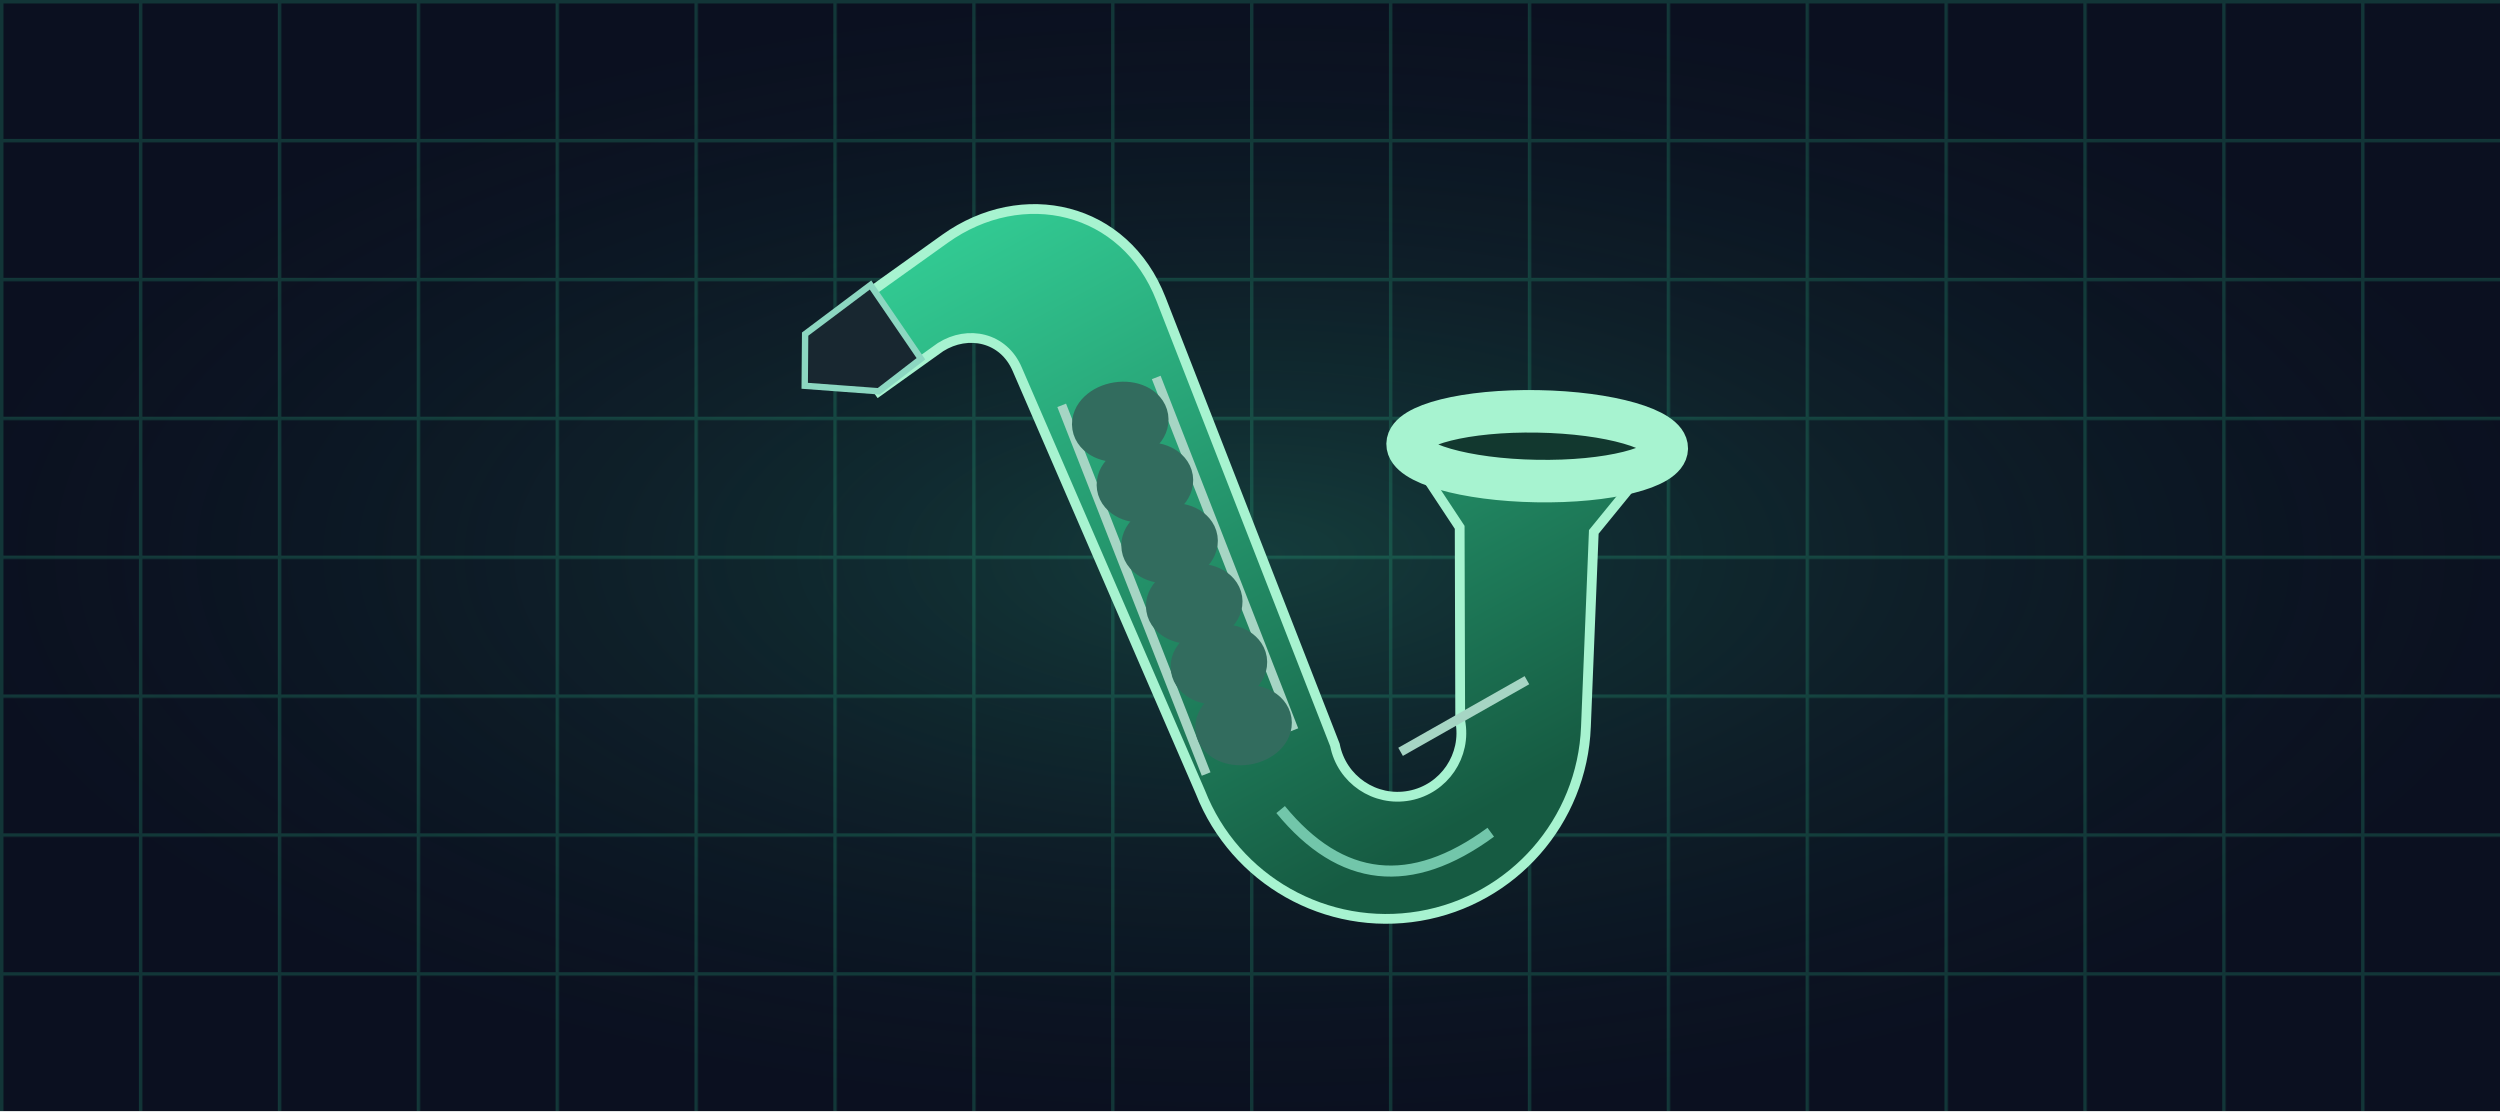
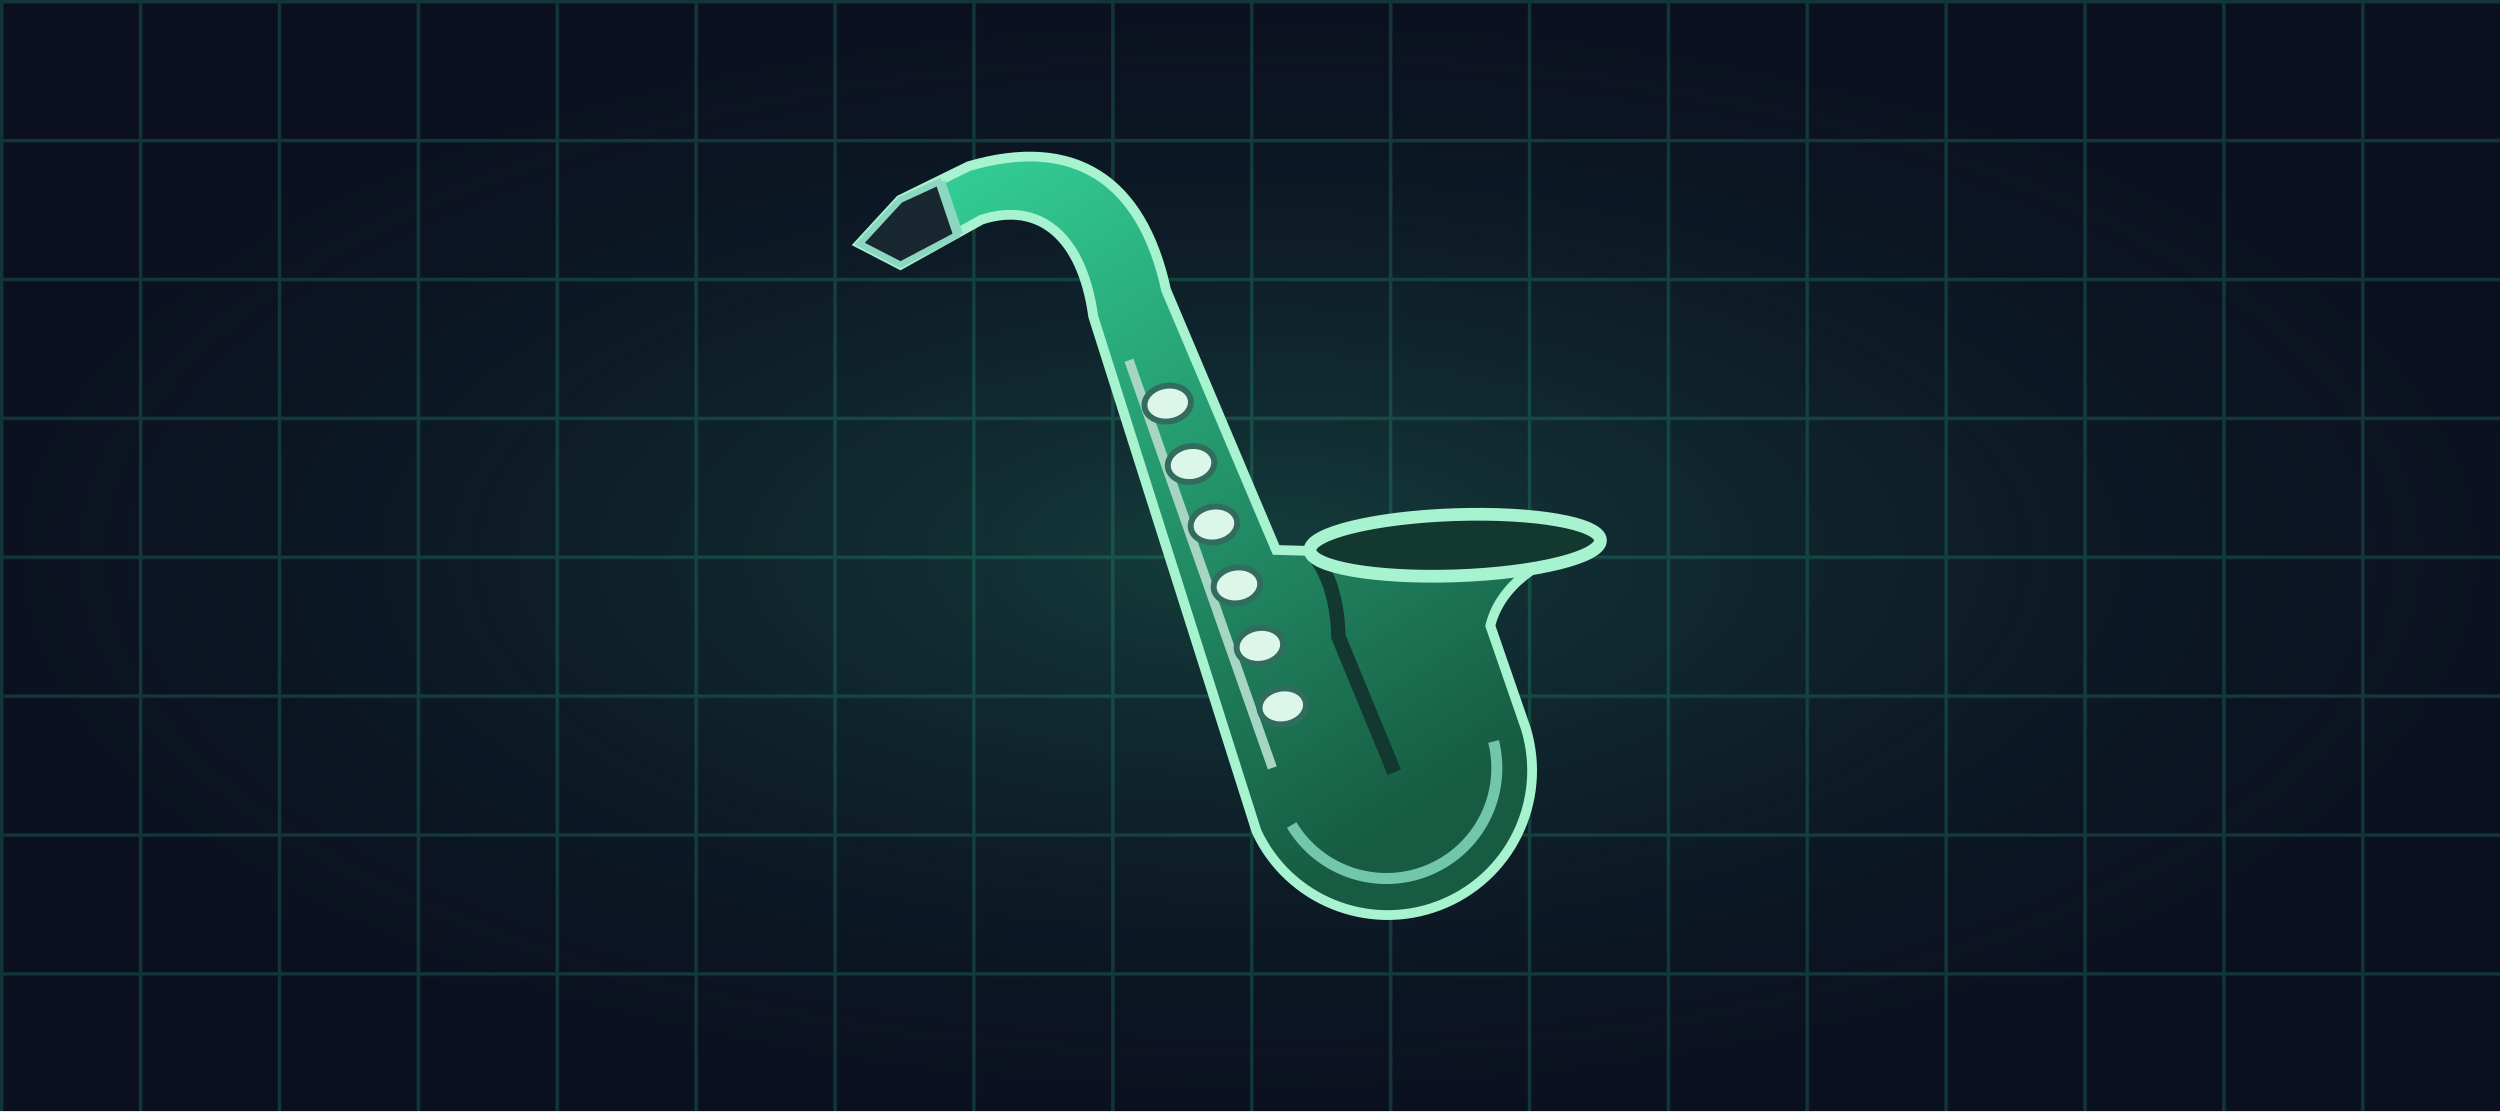
<svg xmlns="http://www.w3.org/2000/svg" viewBox="0 0 360 160">
  <defs>
    <linearGradient id="wood" x1="0%" y1="0%" x2="38%" y2="100%">
      <stop stop-color="#34d399" />
      <stop offset="1" stop-color="#165b42" />
    </linearGradient>
    <radialGradient id="halo">
      <stop stop-color="#34d399" stop-opacity=".23" />
      <stop offset="1" stop-color="#165b42" stop-opacity="0" />
    </radialGradient>
    <pattern id="grid" width="20" height="20" patternUnits="userSpaceOnUse">
      <path d="M20 0H0V20" fill="none" stroke="#34d399" stroke-opacity=".19" stroke-width="1" />
    </pattern>
  </defs>
  <rect x="0" y="0" width="360" height="160" rx="0" fill="#0b1020" stroke="none" />
  <ellipse cx="180.0" cy="80.0" rx="187.2" ry="81.6" fill="url(#halo)" stroke="none" />
  <rect x="0" y="0" width="360" height="160" rx="0" fill="url(#grid)" stroke="none" />
  <g transform="translate(180 77) rotate(-9) scale(1.020)">
    <g transform="scale(6) translate(-12 -12)">
-       <path d="M3 5.5 6 4c2-1 4.3-.1 4.8 2.2l2.4 11a1.5 1.5 0 0 0 3-.1l.7-4.5-1-2.2 6 1.1-1.9 1.7-.9 4.5a4.7 4.7 0 0 1-9.2.1L7.2 7.3c-.2-.8-1-1.1-1.7-.8l-1.6.8Z" fill="url(#wood)" stroke="#a7f3d0" stroke-width="0.23" />
-       <path d="M2.4 5.7l1.7-.9.9 1.9-1.1.6-1.7-.4Z" fill="#182730" stroke="#8cd7c1" stroke-width="0.15" />
-       <g transform="rotate(10 19 11)">
-         <ellipse cx="19" cy="11" rx="3.05" ry="0.82" fill="#12382f" stroke="#a7f3d0" />
-       </g>
-       <path d="M8.1 8.3l2 9.1M10.4 8l1.9 8.7M14.7 17.6l3.2-1.2" fill="none" stroke="#a6d5c4" stroke-width="0.22" />
-       <ellipse cx="9.4" cy="8.9" rx="0.64" ry="0.44" fill="#dcf7ea" stroke="#326c5e" />
-       <ellipse cx="9.75" cy="10.4" rx="0.64" ry="0.44" fill="#dcf7ea" stroke="#326c5e" />
-       <ellipse cx="10.1" cy="11.9" rx="0.64" ry="0.44" fill="#dcf7ea" stroke="#326c5e" />
-       <ellipse cx="10.45" cy="13.4" rx="0.64" ry="0.44" fill="#dcf7ea" stroke="#326c5e" />
-       <ellipse cx="10.8" cy="14.9" rx="0.64" ry="0.44" fill="#dcf7ea" stroke="#326c5e" />
-       <ellipse cx="11.15" cy="16.4" rx="0.64" ry="0.44" fill="#dcf7ea" stroke="#326c5e" />
-       <path d="M11.7 18.5q1.7 2.9 4.8 1.3" fill="none" stroke="#72c6aa" stroke-width="0.26" />
+       <path d="M10.95 6C10.8 3.36 9.4 2.07 6.82 2.4L5.1 2.93 4 3.8l.87.64 2.05-.75C8.33 3.47 9.2 4.44 9.16 6.35l1.9 12.57A3.4 3.4 0 0 0 17.7 17.54l-.45-2.54Q17.8 13.7 20.1 13.4l-6.75-.8-.8-.15Z" fill="url(#wood)" stroke="#a7f3d0" stroke-width="0.23" />
+       <path d="M13.35 12.6q.5.8.33 2.1l.8 3.35" fill="none" stroke="#12382f" stroke-width="0.34" />
+       <path d="M5.1 2.93 4 3.8l.87.64 1.41-.48-.22-1.3Z" fill="#182730" stroke="#8cd7c1" stroke-width="0.15" />
+       <path d="M6.11 2.66l.22 1.3" fill="none" stroke="#8cd7c1" stroke-width="0.22" />
+       <ellipse cx="16.73" cy="13" rx="3.42" ry=".72" transform="rotate(7 16.73 13)" fill="#12382f" stroke="#a7f3d0" stroke-width=".3" />
+       <path d="M9.83 7.5l1.83 10" fill="none" stroke="#a6d5c4" stroke-width="0.22" />
+       <ellipse cx="10.57" cy="8.65" rx=".55" ry=".42" fill="#dcf7ea" stroke="#326c5e" stroke-width=".14" />
+       <ellipse cx="10.89" cy="10.14" rx=".55" ry=".42" fill="#dcf7ea" stroke="#326c5e" stroke-width=".14" />
+       <ellipse cx="11.2" cy="11.63" rx=".55" ry=".42" fill="#dcf7ea" stroke="#326c5e" stroke-width=".14" />
+       <ellipse cx="11.51" cy="13.13" rx=".55" ry=".42" fill="#dcf7ea" stroke="#326c5e" stroke-width=".14" />
+       <ellipse cx="11.82" cy="14.62" rx=".55" ry=".42" fill="#dcf7ea" stroke="#326c5e" stroke-width=".14" />
+       <ellipse cx="12.13" cy="16.11" rx=".55" ry=".42" fill="#dcf7ea" stroke="#326c5e" stroke-width=".14" />
+       <path d="M11.9 18.9A2.6 2.6 0 0 0 16.9 17.7" fill="none" stroke="#72c6aa" stroke-width="0.26" />
    </g>
  </g>
</svg>
